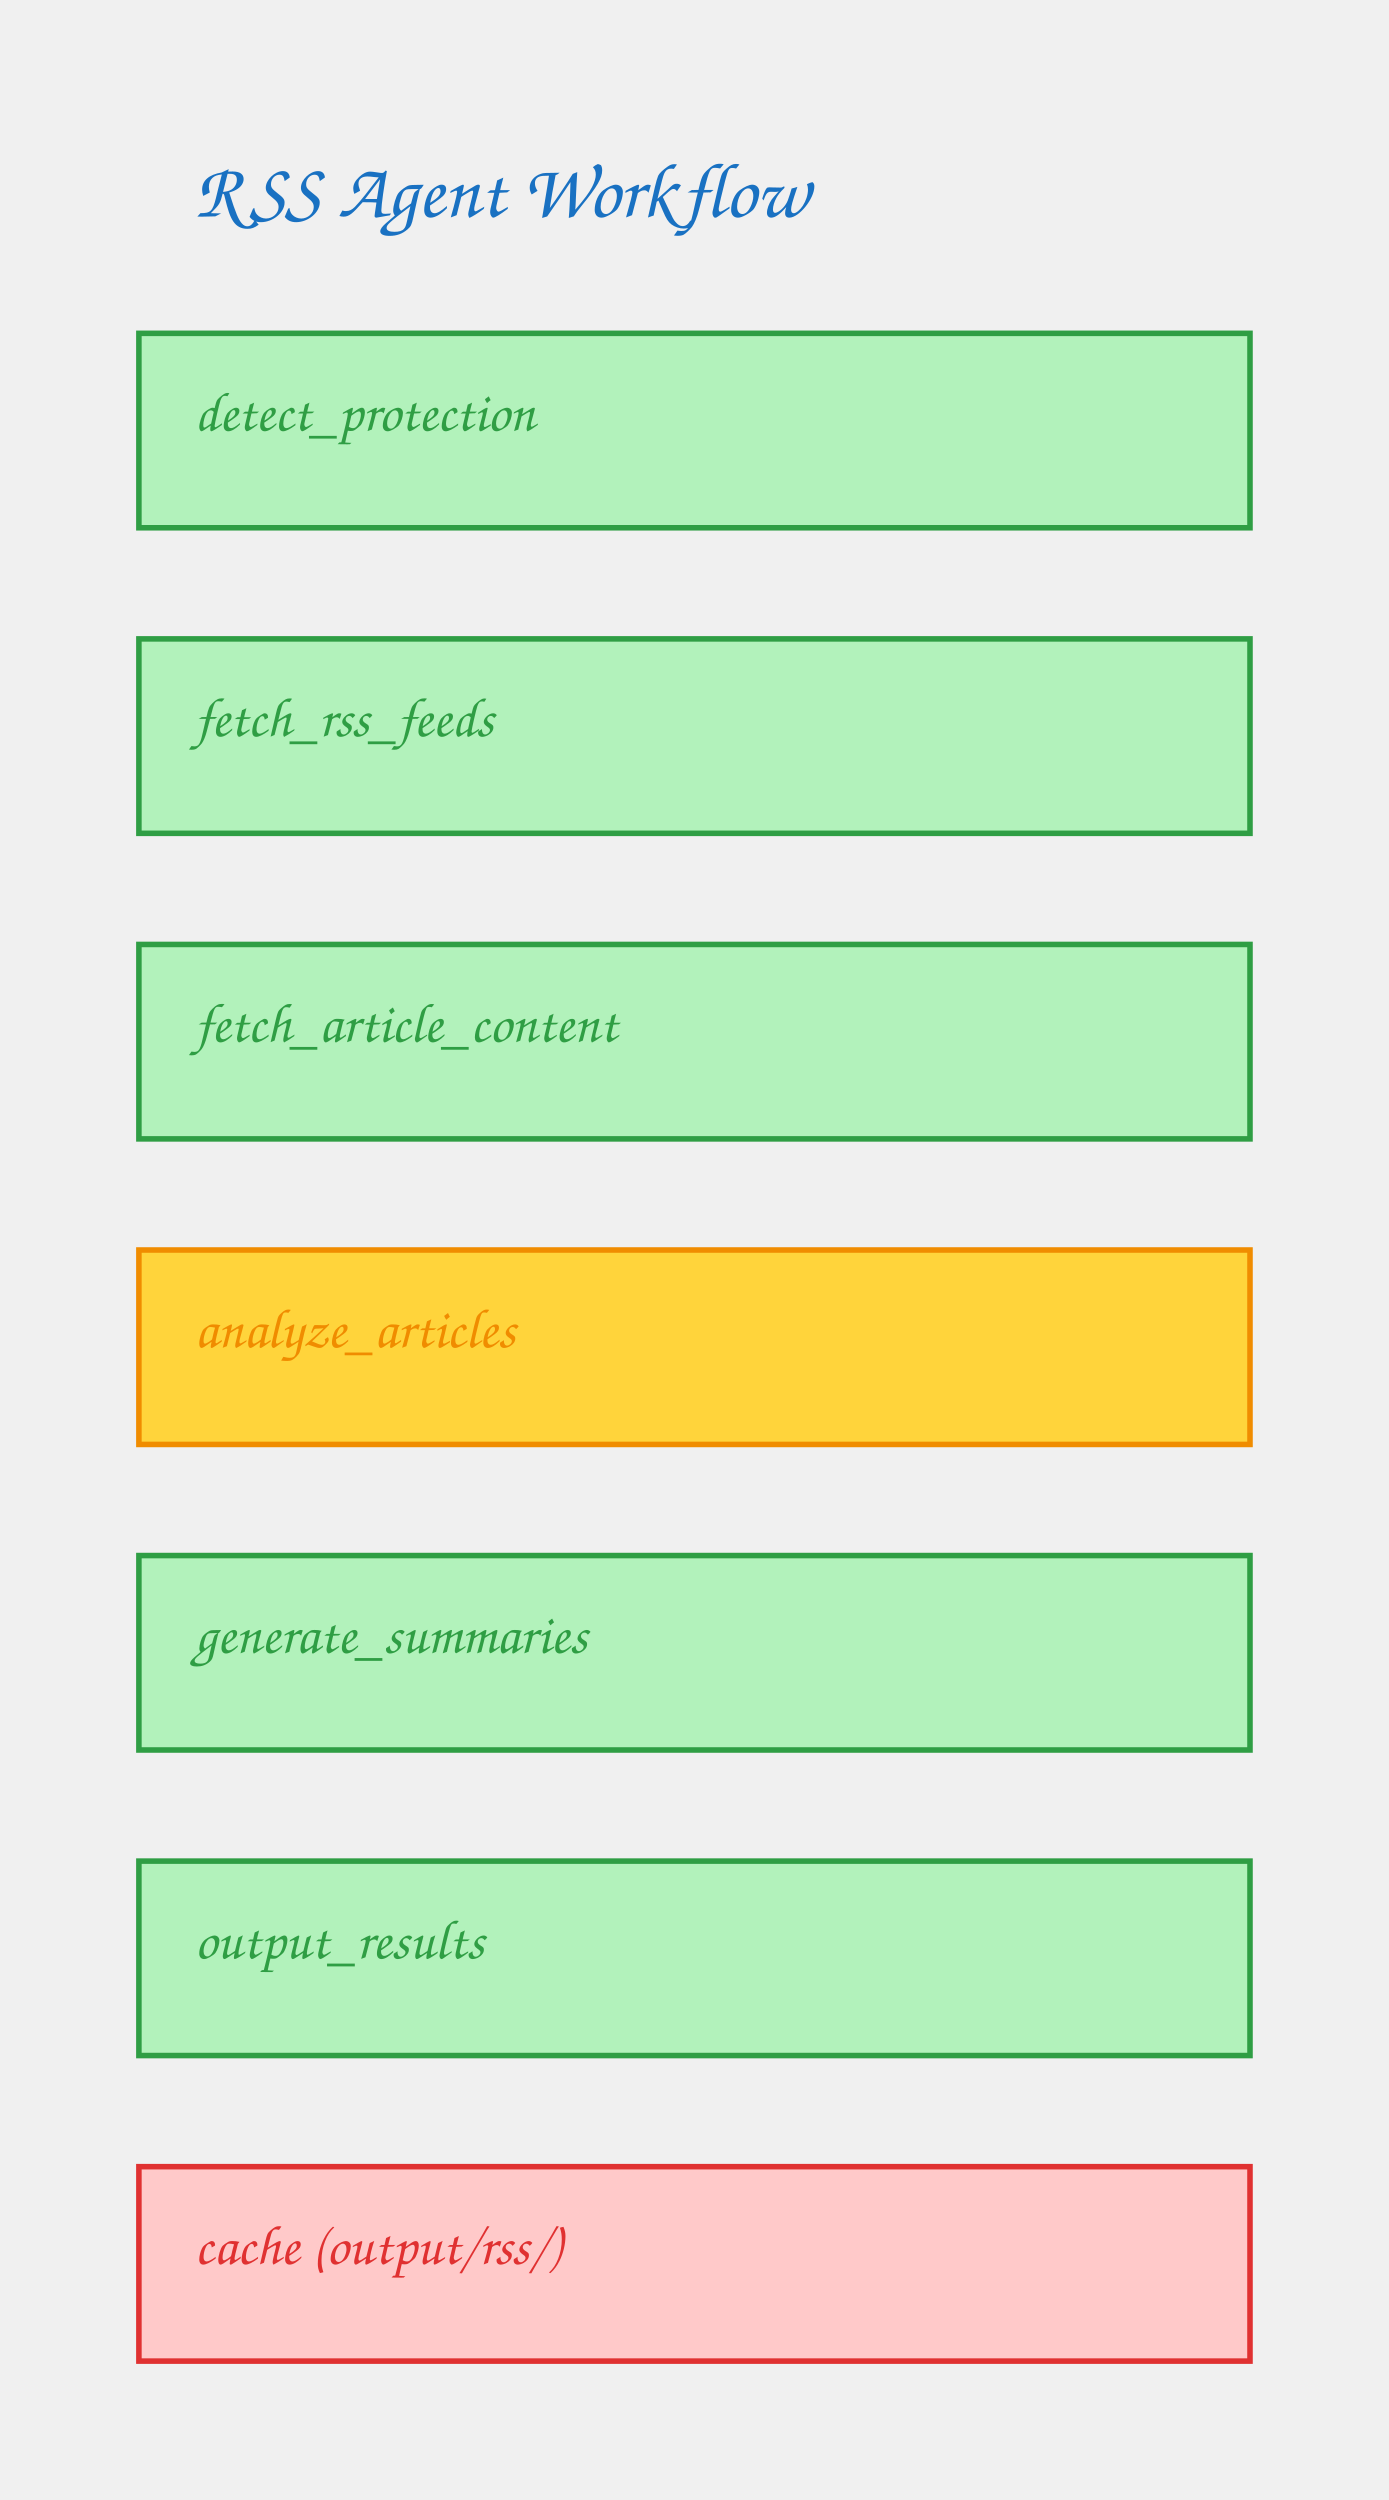
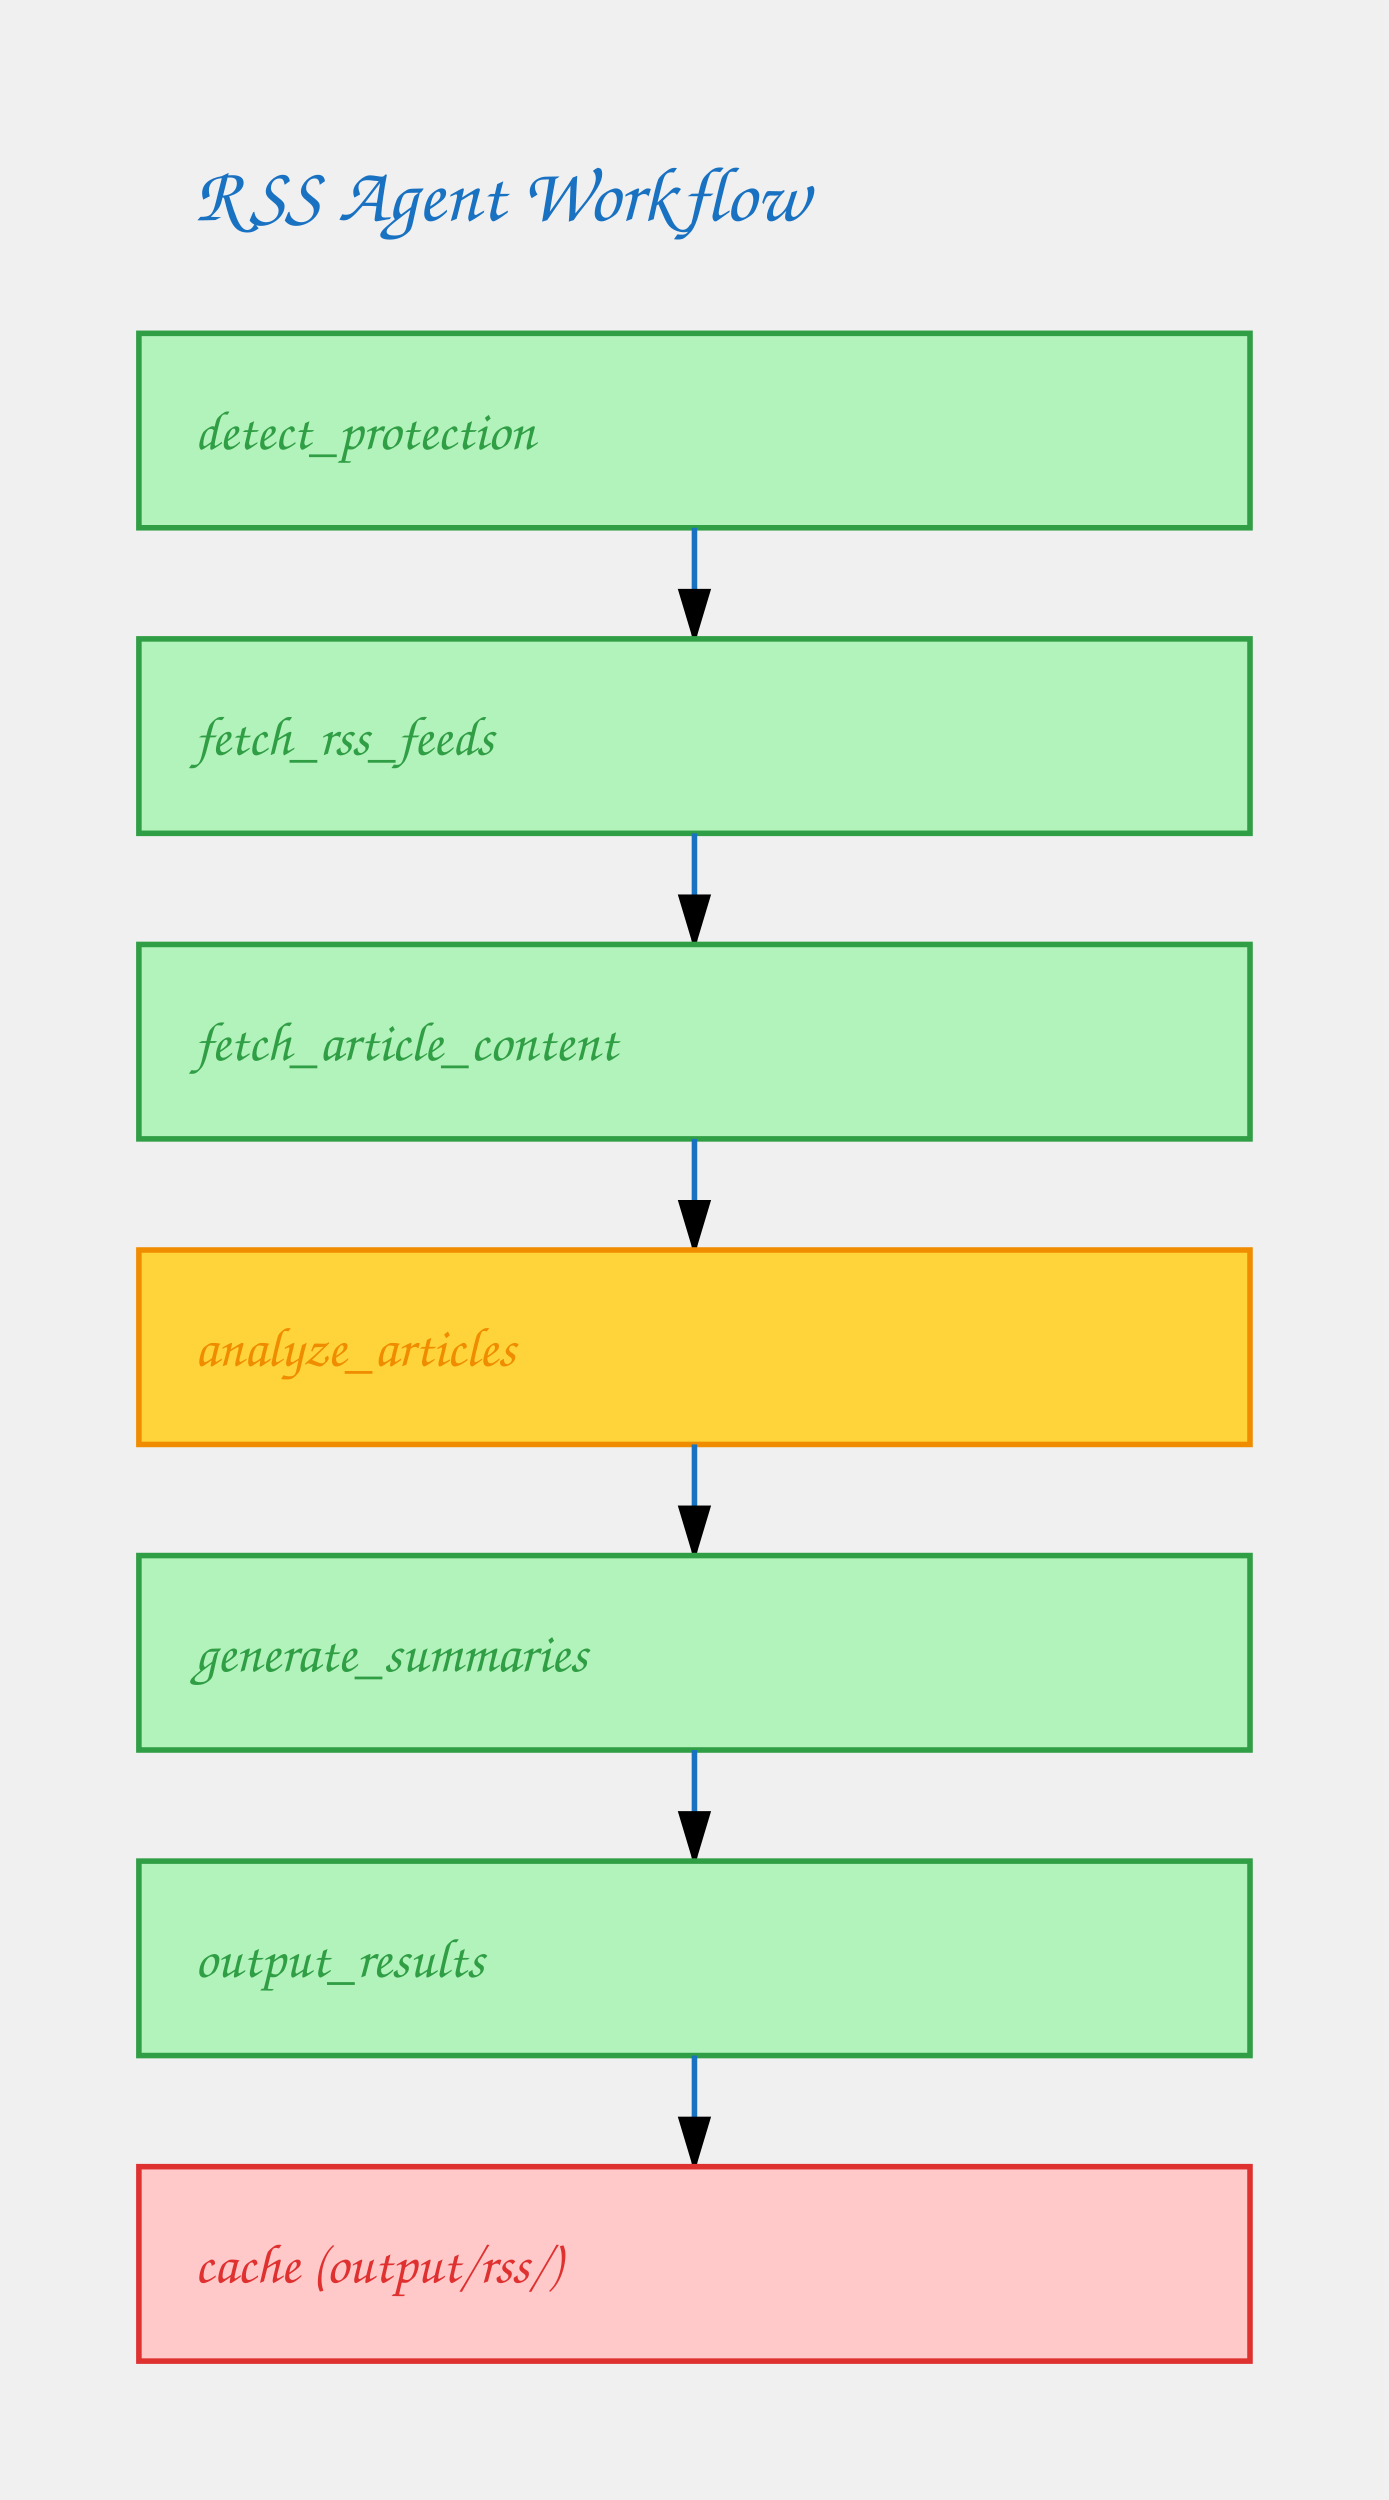
<svg xmlns="http://www.w3.org/2000/svg" viewBox="350 -20 500 900" width="500" height="900">
  <style>
    .handwritten { font-family: "Comic Sans MS", "Chalkboard SE", "Marker Felt", cursive; }
    .rectangle { fill: #ffffff; stroke: #000000; stroke-width: 2; }
    .ellipse { fill: #ffffff; stroke: #000000; stroke-width: 2; }
    .diamond { fill: #ffffff; stroke: #000000; stroke-width: 2; }
    .arrow { stroke: #000000; stroke-width: 2; fill: none; marker-end: url(#arrowhead); }
    .text { fill: #000000; font-size: 16px; }
  </style>
  <defs>
    <marker id="arrowhead" markerWidth="10" markerHeight="10" refX="9" refY="3" orient="auto">
      <polygon points="0 0, 10 3, 0 6" fill="#000000" />
    </marker>
  </defs>
-   <text x="420" y="58" class="handwritten" fill="#1971c2" font-size="28px">RSS Agent Workflow</text>
+   <text x="420" y="59.333" class="handwritten" fill="#1971c2" font-size="28px">RSS Agent Workflow</text>
  <rect x="400" y="100" width="400" height="70" fill="#b2f2bb" stroke="#2f9e44" stroke-width="2" />
-   <text x="420" y="135" class="handwritten" fill="#2f9e44" font-size="20px">detect_protection</text>
-   <path d="M 0 0 L 0 40" stroke="#1971c2" stroke-width="2" fill="none" marker-end="url(#arrowhead)" />
+   <text x="420" y="141.667" class="handwritten" fill="#2f9e44" font-size="20px">detect_protection</text>
+   <path d="M 600 170 L 600 210" stroke="#1971c2" stroke-width="2" fill="none" marker-end="url(#arrowhead)" />
  <rect x="400" y="210" width="400" height="70" fill="#b2f2bb" stroke="#2f9e44" stroke-width="2" />
-   <text x="420" y="245" class="handwritten" fill="#2f9e44" font-size="20px">fetch_rss_feeds</text>
-   <path d="M 0 0 L 0 40" stroke="#1971c2" stroke-width="2" fill="none" marker-end="url(#arrowhead)" />
+   <text x="420" y="251.667" class="handwritten" fill="#2f9e44" font-size="20px">fetch_rss_feeds</text>
+   <path d="M 600 280 L 600 320" stroke="#1971c2" stroke-width="2" fill="none" marker-end="url(#arrowhead)" />
  <rect x="400" y="320" width="400" height="70" fill="#b2f2bb" stroke="#2f9e44" stroke-width="2" />
-   <text x="420" y="355" class="handwritten" fill="#2f9e44" font-size="20px">fetch_article_content</text>
-   <path d="M 0 0 L 0 40" stroke="#1971c2" stroke-width="2" fill="none" marker-end="url(#arrowhead)" />
+   <text x="420" y="361.667" class="handwritten" fill="#2f9e44" font-size="20px">fetch_article_content</text>
+   <path d="M 600 390 L 600 430" stroke="#1971c2" stroke-width="2" fill="none" marker-end="url(#arrowhead)" />
  <rect x="400" y="430" width="400" height="70" fill="#ffd43b" stroke="#f08c00" stroke-width="2" />
-   <text x="420" y="465" class="handwritten" fill="#f08c00" font-size="20px">analyze_articles</text>
-   <path d="M 0 0 L 0 40" stroke="#1971c2" stroke-width="2" fill="none" marker-end="url(#arrowhead)" />
+   <text x="420" y="471.667" class="handwritten" fill="#f08c00" font-size="20px">analyze_articles</text>
+   <path d="M 600 500 L 600 540" stroke="#1971c2" stroke-width="2" fill="none" marker-end="url(#arrowhead)" />
  <rect x="400" y="540" width="400" height="70" fill="#b2f2bb" stroke="#2f9e44" stroke-width="2" />
-   <text x="420" y="575" class="handwritten" fill="#2f9e44" font-size="20px">generate_summaries</text>
-   <path d="M 0 0 L 0 40" stroke="#1971c2" stroke-width="2" fill="none" marker-end="url(#arrowhead)" />
+   <text x="420" y="581.667" class="handwritten" fill="#2f9e44" font-size="20px">generate_summaries</text>
+   <path d="M 600 610 L 600 650" stroke="#1971c2" stroke-width="2" fill="none" marker-end="url(#arrowhead)" />
  <rect x="400" y="650" width="400" height="70" fill="#b2f2bb" stroke="#2f9e44" stroke-width="2" />
-   <text x="420" y="685" class="handwritten" fill="#2f9e44" font-size="20px">output_results</text>
-   <path d="M 0 0 L 0 40" stroke="#1971c2" stroke-width="2" fill="none" marker-end="url(#arrowhead)" />
+   <text x="420" y="691.667" class="handwritten" fill="#2f9e44" font-size="20px">output_results</text>
+   <path d="M 600 720 L 600 760" stroke="#1971c2" stroke-width="2" fill="none" marker-end="url(#arrowhead)" />
  <rect x="400" y="760" width="400" height="70" fill="#ffc9c9" stroke="#e03131" stroke-width="2" />
-   <text x="420" y="795" class="handwritten" fill="#e03131" font-size="20px">cache (output/rss/)</text>
+   <text x="420" y="801.667" class="handwritten" fill="#e03131" font-size="20px">cache (output/rss/)</text>
</svg>
